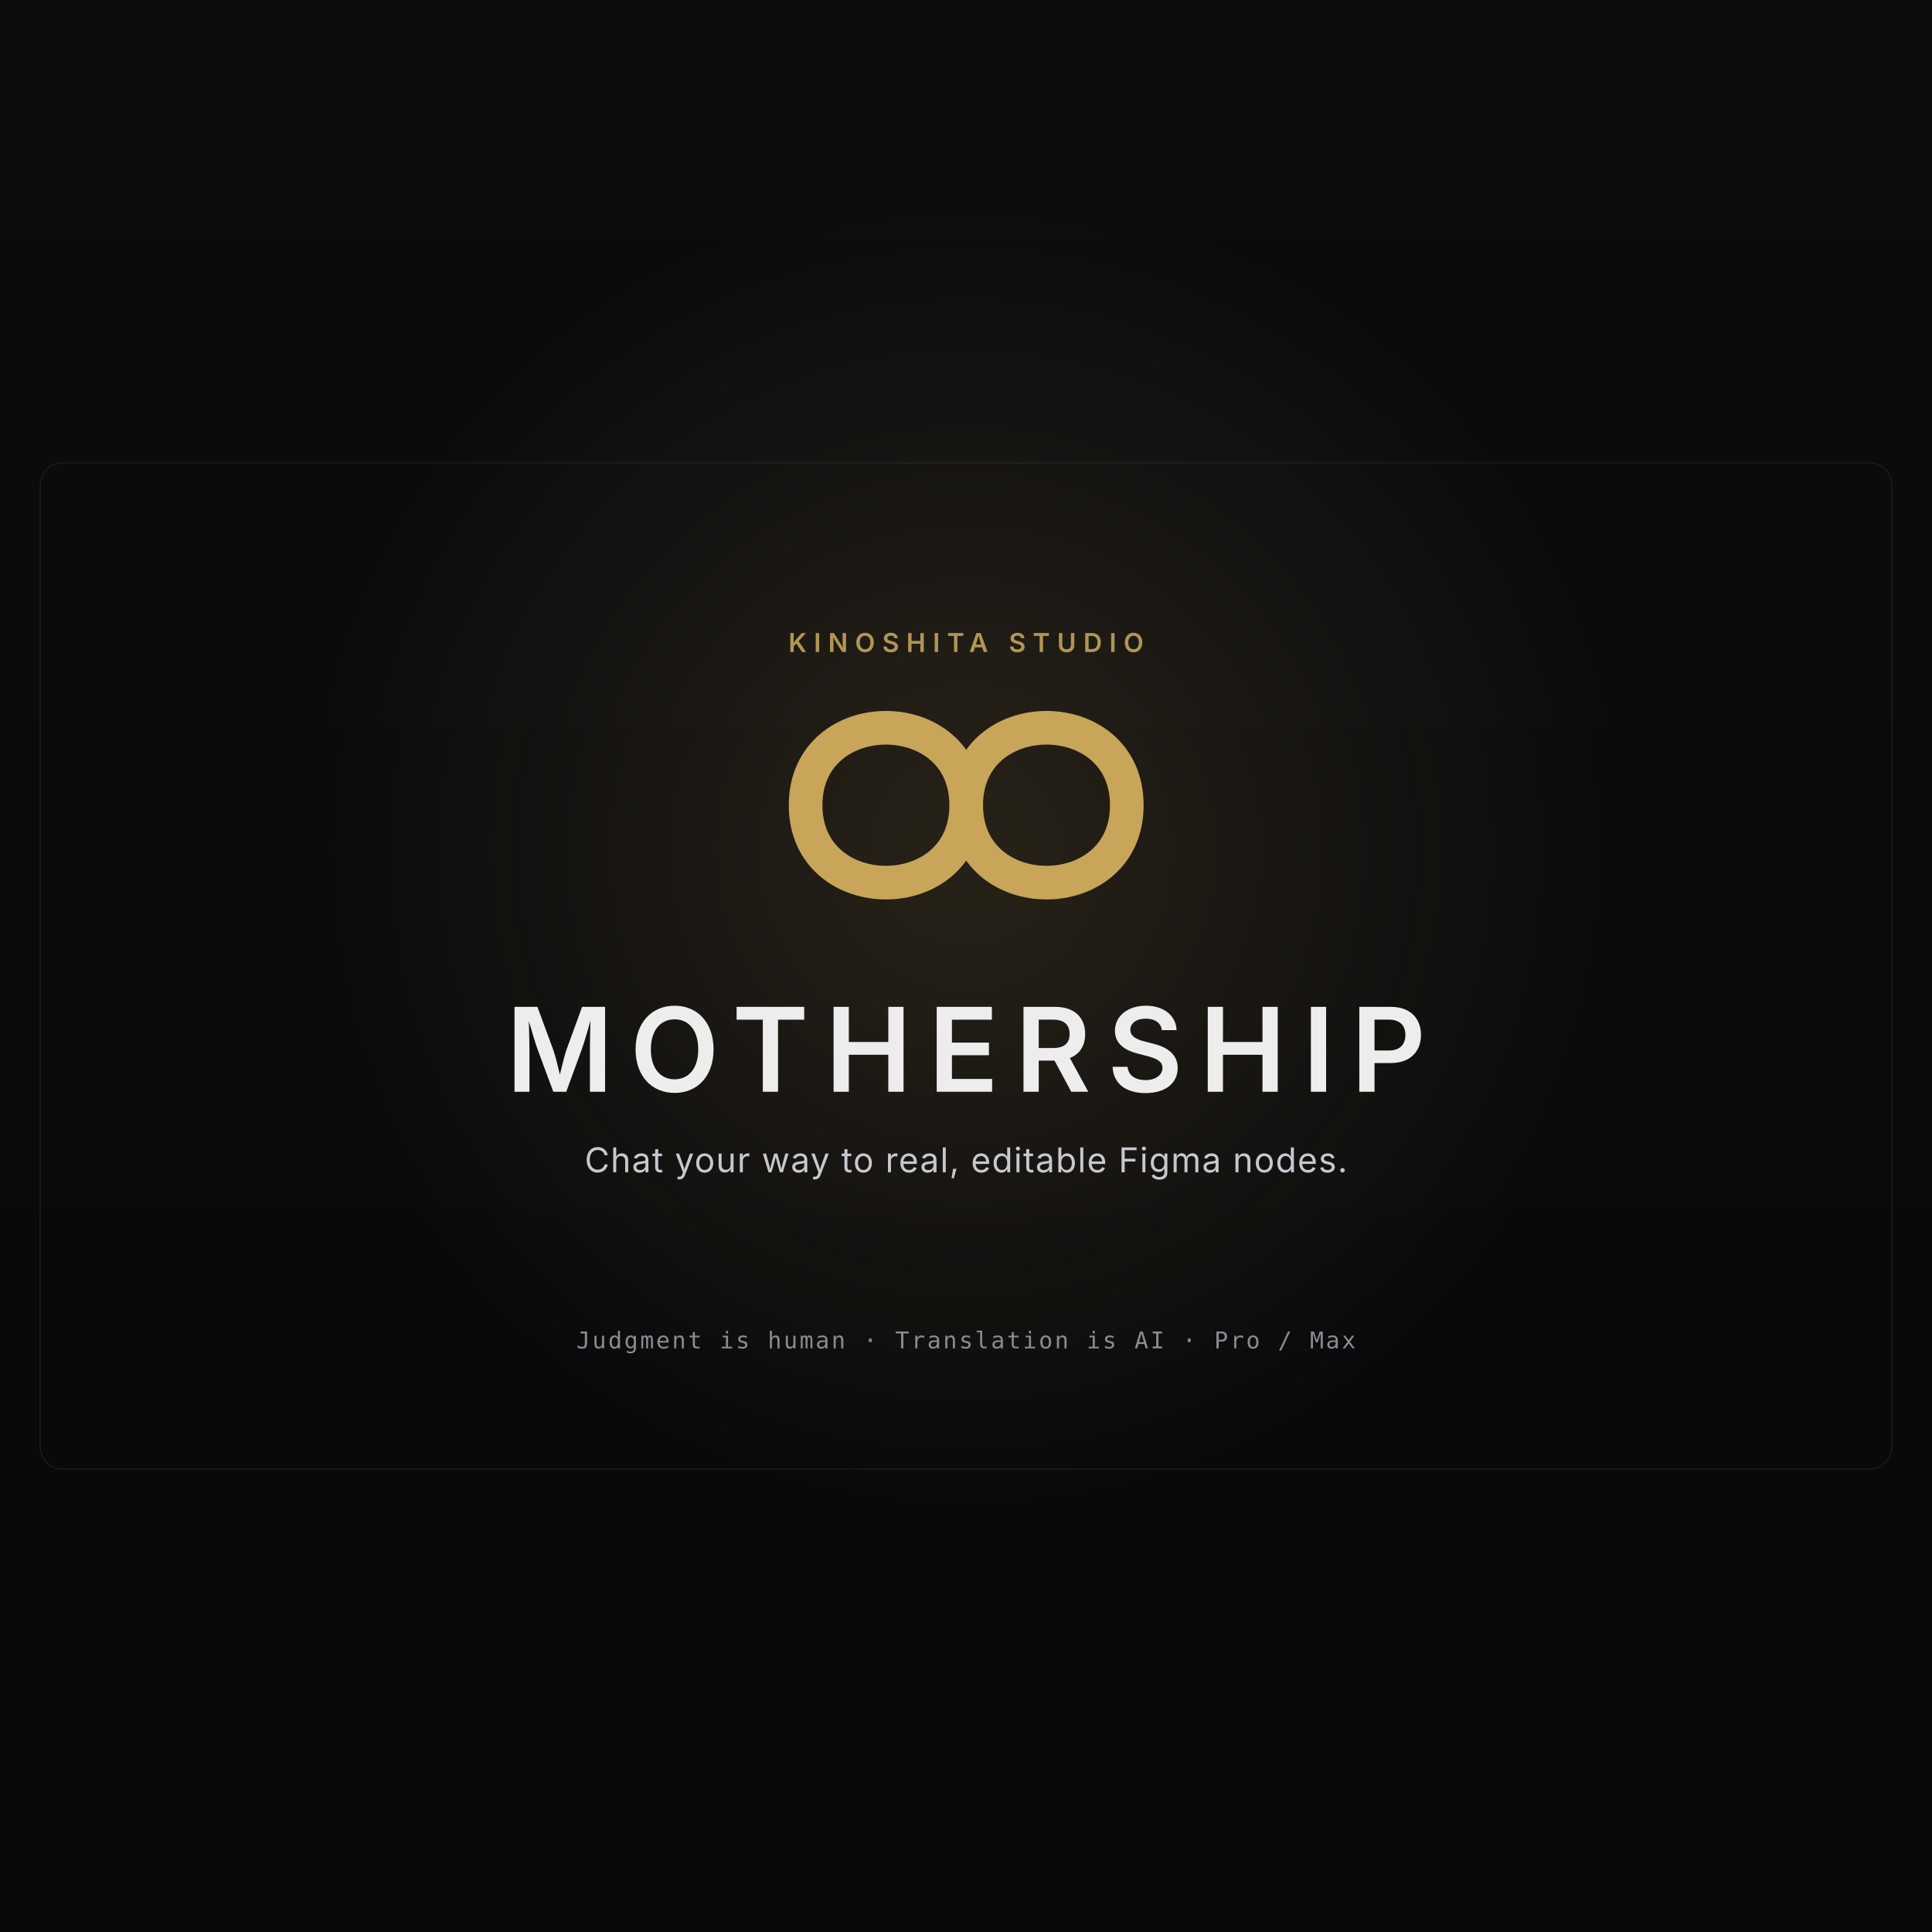
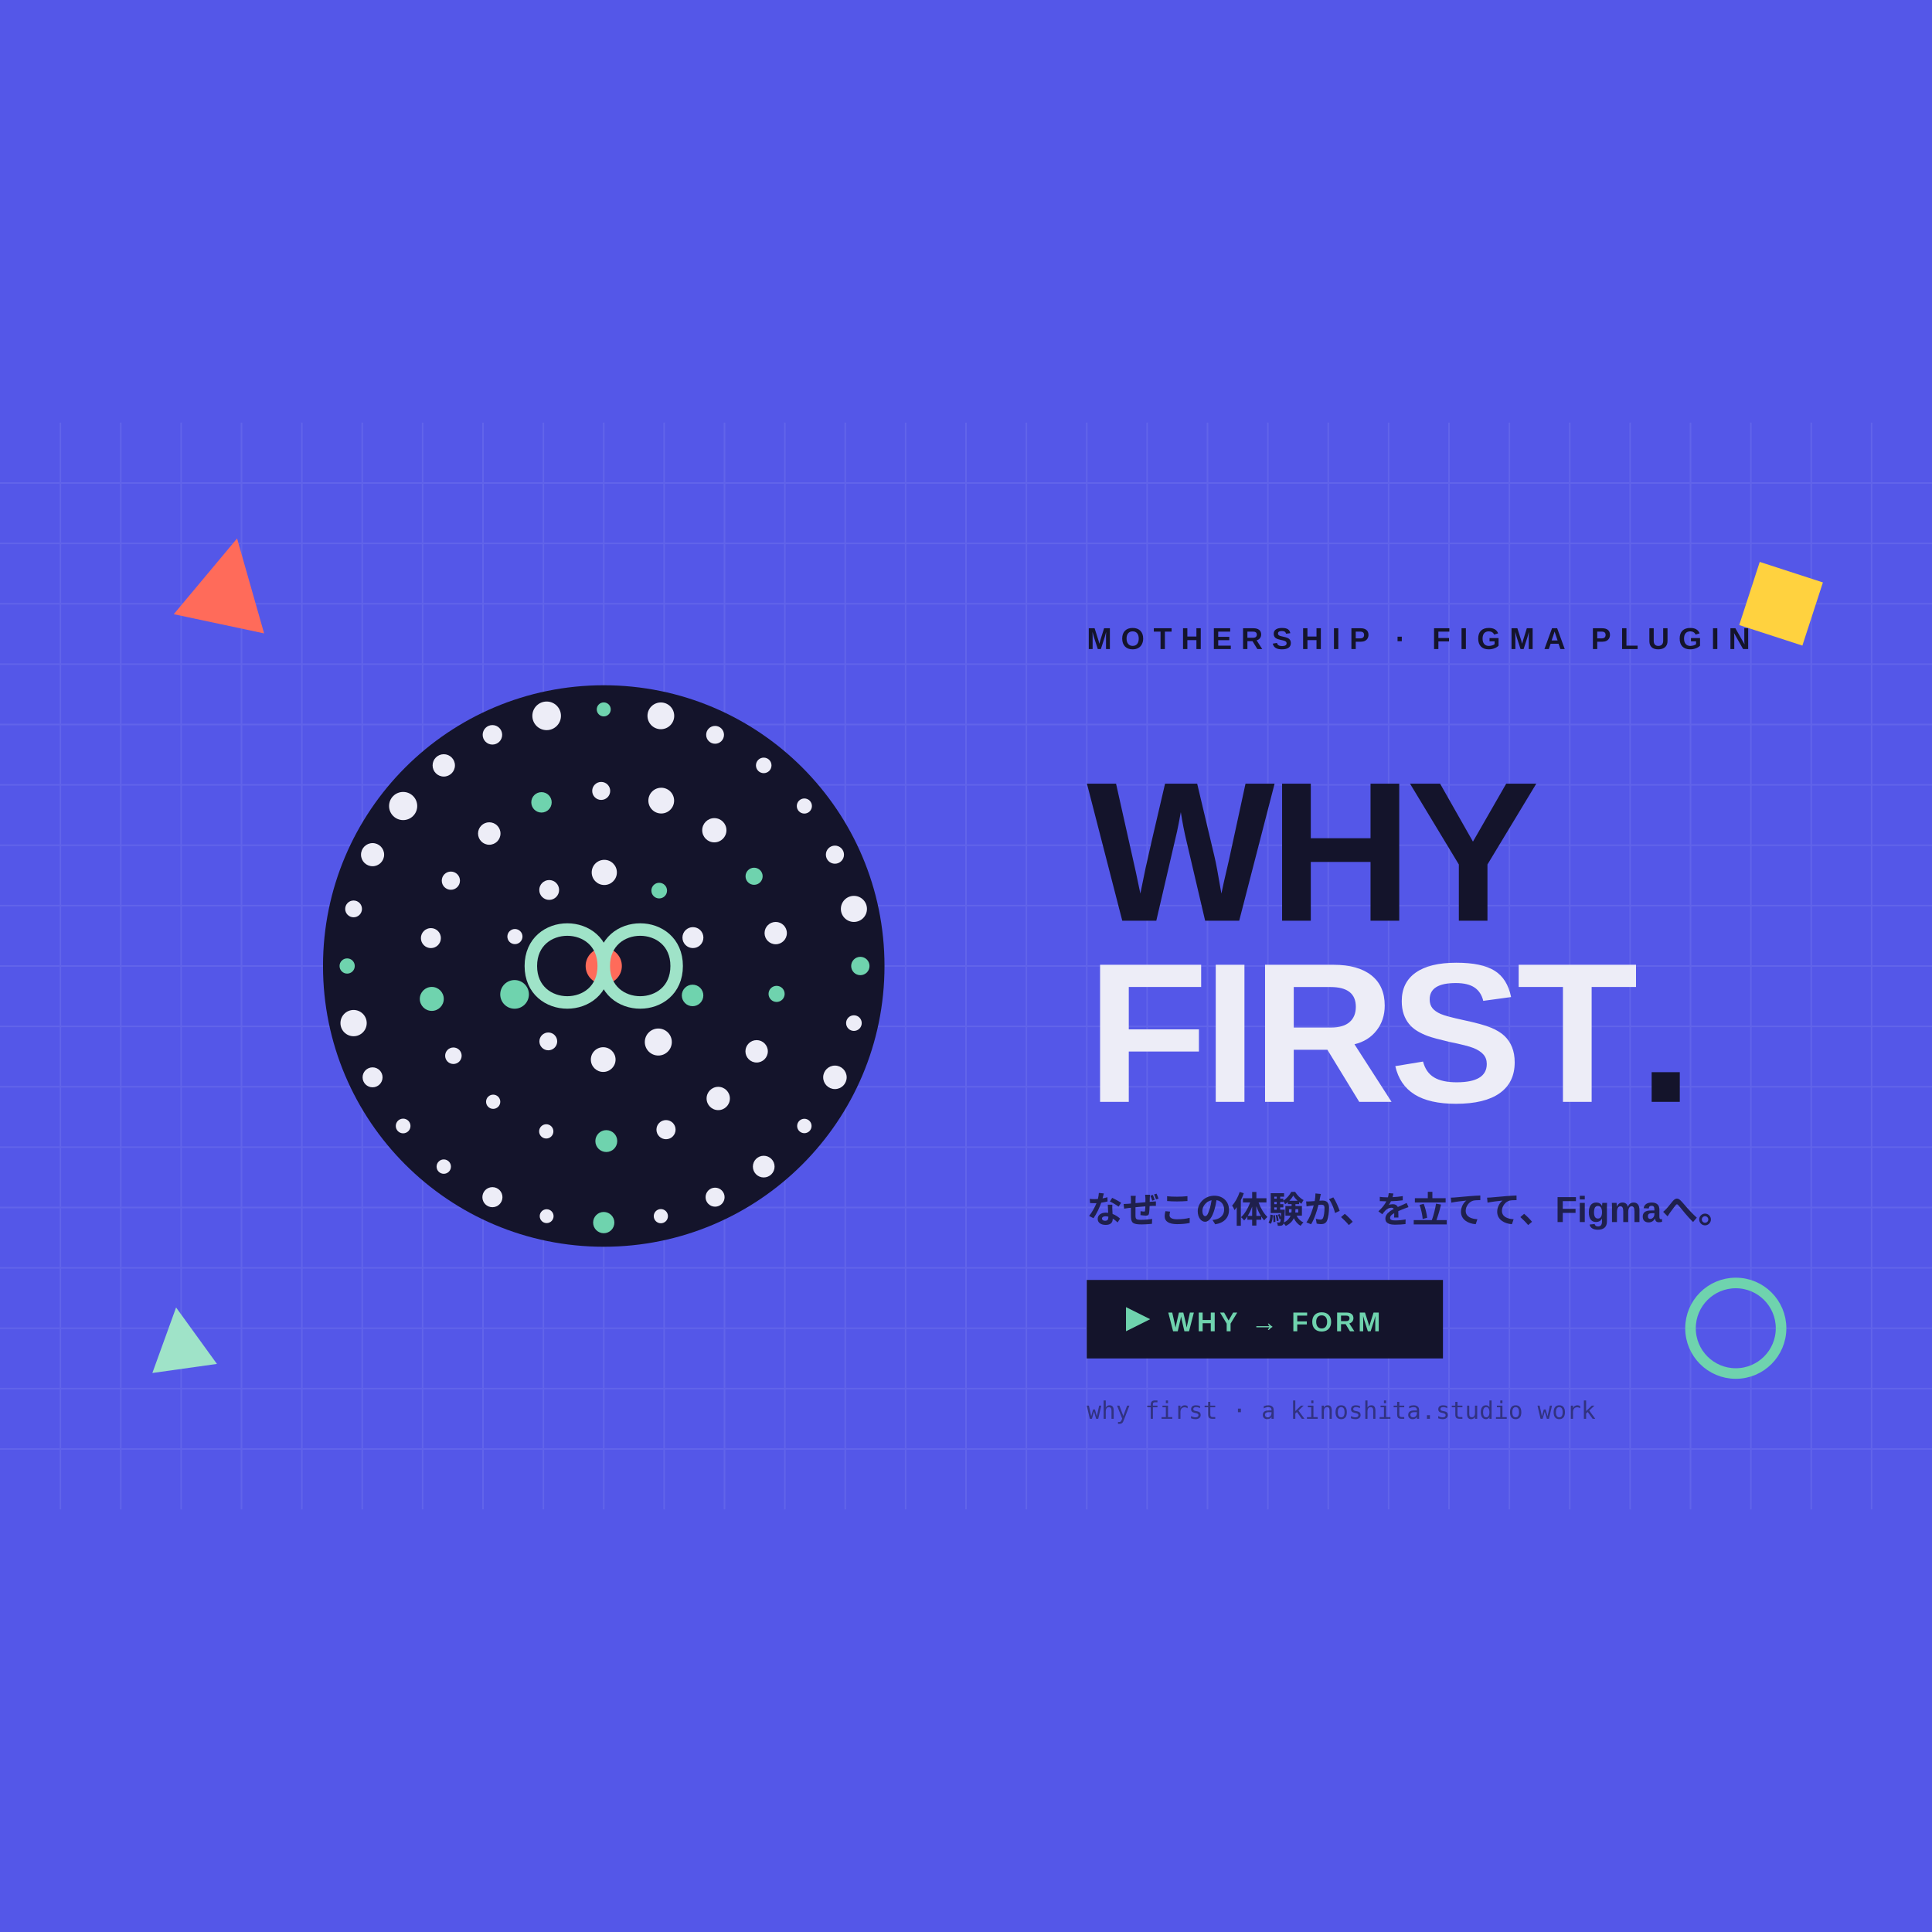
<svg xmlns="http://www.w3.org/2000/svg" width="1920" height="1920" viewBox="0 0 1920 1920">
-   <defs>
-     <radialGradient id="glow" cx="50%" cy="44%" r="34%">
-       <stop offset="0" stop-color="#c2a25b" stop-opacity="0.16" />
-       <stop offset="1" stop-color="#c2a25b" stop-opacity="0" />
-     </radialGradient>
-     <linearGradient id="bg" x1="0" y1="0" x2="0" y2="1">
-       <stop offset="0" stop-color="#0c0c0e" />
-       <stop offset="1" stop-color="#08080a" />
-     </linearGradient>
-   </defs>
-   <rect width="1920" height="1920" fill="url(#bg)" />
-   <rect width="1920" height="1920" fill="url(#glow)" />
-   <rect x="40" y="460" width="1840" height="1000" rx="22" fill="none" stroke="#ffffff" stroke-opacity="0.08" />
-   <text x="960" y="648" text-anchor="middle" font-family="-apple-system,'SF Pro Text',system-ui,sans-serif" font-size="26" letter-spacing="7" font-weight="600" fill="#c2a25b" opacity="0.9">KINOSHITA STUDIO</text>
-   <g transform="translate(717,557) scale(7.6)">
-     <path d="M32 32 C32 18.5 11 18.5 11 32 C11 45.5 32 45.5 32 32 C32 18.5 53 18.5 53 32 C53 45.5 32 45.5 32 32 Z" fill="none" stroke="#c8a559" stroke-width="4.4" stroke-linecap="round" />
+   <rect width="1920" height="1920" fill="#5457E8" />
+   <g transform="translate(0,420) scale(1.5)">
+     <rect width="1280" height="720" fill="#5457E8" />
+     <path d="M40 0V720M80 0V720M120 0V720M160 0V720M200 0V720M240 0V720M280 0V720M320 0V720M360 0V720M400 0V720M440 0V720M480 0V720M520 0V720M560 0V720M600 0V720M640 0V720M680 0V720M720 0V720M760 0V720M800 0V720M840 0V720M880 0V720M920 0V720M960 0V720M1000 0V720M1040 0V720M1080 0V720M1120 0V720M1160 0V720M1200 0V720M1240 0V720M0 40H1280M0 80H1280M0 120H1280M0 160H1280M0 200H1280M0 240H1280M0 280H1280M0 320H1280M0 360H1280M0 400H1280M0 440H1280M0 480H1280M0 520H1280M0 560H1280M0 600H1280M0 640H1280M0 680H1280" stroke="rgba(255,255,255,.08)" stroke-width="1" fill="none" />
+     <circle cx="400" cy="360" r="186" fill="#14142B" />
+     <circle cx="570.00" cy="360.00" r="6.08" fill="#6FD3AE" />
+     <circle cx="565.74" cy="397.83" r="5.18" fill="#EDEDF7" />
+     <circle cx="553.16" cy="433.76" r="7.78" fill="#EDEDF7" />
+     <circle cx="532.91" cy="465.99" r="4.78" fill="#EDEDF7" />
+     <circle cx="505.99" cy="492.91" r="7.19" fill="#EDEDF7" />
+     <circle cx="473.76" cy="513.16" r="6.3" fill="#EDEDF7" />
+     <circle cx="437.83" cy="525.74" r="4.7" fill="#EDEDF7" />
+     <circle cx="400.00" cy="530.00" r="7.04" fill="#6FD3AE" />
+     <circle cx="362.17" cy="525.74" r="4.59" fill="#EDEDF7" />
+     <circle cx="326.24" cy="513.16" r="6.65" fill="#EDEDF7" />
+     <circle cx="294.01" cy="492.91" r="4.76" fill="#EDEDF7" />
+     <circle cx="267.09" cy="465.99" r="4.87" fill="#EDEDF7" />
+     <circle cx="246.84" cy="433.76" r="6.61" fill="#EDEDF7" />
+     <circle cx="234.26" cy="397.83" r="8.7" fill="#EDEDF7" />
+     <circle cx="230.00" cy="360.00" r="5.04" fill="#6FD3AE" />
+     <circle cx="234.26" cy="322.17" r="5.56" fill="#EDEDF7" />
+     <circle cx="246.84" cy="286.24" r="7.66" fill="#EDEDF7" />
+     <circle cx="267.09" cy="254.01" r="9.33" fill="#EDEDF7" />
+     <circle cx="294.01" cy="227.09" r="7.4" fill="#EDEDF7" />
+     <circle cx="326.24" cy="206.84" r="6.46" fill="#EDEDF7" />
+     <circle cx="362.17" cy="194.26" r="9.48" fill="#EDEDF7" />
+     <circle cx="400.00" cy="190.00" r="4.64" fill="#6FD3AE" />
+     <circle cx="437.83" cy="194.26" r="8.86" fill="#EDEDF7" />
+     <circle cx="473.76" cy="206.84" r="5.91" fill="#EDEDF7" />
+     <circle cx="505.99" cy="227.09" r="5.15" fill="#EDEDF7" />
+     <circle cx="532.91" cy="254.01" r="5.01" fill="#EDEDF7" />
+     <circle cx="553.16" cy="286.24" r="6.0" fill="#EDEDF7" />
+     <circle cx="565.74" cy="322.17" r="8.64" fill="#EDEDF7" />
+     <circle cx="514.52" cy="378.48" r="5.34" fill="#6FD3AE" />
+     <circle cx="501.29" cy="416.53" r="7.42" fill="#EDEDF7" />
+     <circle cx="475.85" cy="447.77" r="7.72" fill="#EDEDF7" />
+     <circle cx="441.25" cy="468.42" r="6.34" fill="#EDEDF7" />
+     <circle cx="401.69" cy="475.99" r="7.25" fill="#6FD3AE" />
+     <circle cx="361.91" cy="469.57" r="4.73" fill="#EDEDF7" />
+     <circle cx="326.74" cy="449.94" r="4.71" fill="#EDEDF7" />
+     <circle cx="300.39" cy="419.45" r="5.47" fill="#EDEDF7" />
+     <circle cx="286.07" cy="381.80" r="7.94" fill="#6FD3AE" />
+     <circle cx="285.48" cy="341.52" r="6.62" fill="#EDEDF7" />
+     <circle cx="298.71" cy="303.47" r="6.03" fill="#EDEDF7" />
+     <circle cx="324.15" cy="272.23" r="7.44" fill="#EDEDF7" />
+     <circle cx="358.75" cy="251.58" r="6.76" fill="#6FD3AE" />
+     <circle cx="398.31" cy="244.01" r="5.96" fill="#EDEDF7" />
+     <circle cx="438.09" cy="250.43" r="8.53" fill="#EDEDF7" />
+     <circle cx="473.26" cy="270.06" r="8.03" fill="#EDEDF7" />
+     <circle cx="499.61" cy="300.55" r="5.67" fill="#6FD3AE" />
+     <circle cx="513.93" cy="338.20" r="7.39" fill="#EDEDF7" />
+     <circle cx="458.85" cy="379.50" r="7.13" fill="#6FD3AE" />
+     <circle cx="436.15" cy="410.37" r="8.95" fill="#EDEDF7" />
+     <circle cx="399.64" cy="422.00" r="8.19" fill="#EDEDF7" />
+     <circle cx="363.26" cy="409.95" r="5.9" fill="#EDEDF7" />
+     <circle cx="340.92" cy="378.81" r="9.5" fill="#6FD3AE" />
+     <circle cx="341.15" cy="340.50" r="5.01" fill="#EDEDF7" />
+     <circle cx="363.85" cy="309.63" r="6.57" fill="#EDEDF7" />
+     <circle cx="400.36" cy="298.00" r="8.34" fill="#EDEDF7" />
+     <circle cx="436.74" cy="310.05" r="5.19" fill="#6FD3AE" />
+     <circle cx="459.08" cy="341.19" r="6.94" fill="#EDEDF7" />
+     <circle cx="400" cy="360" r="12" fill="#FF6B5A" />
+     <g transform="translate(342.5,302.5) scale(2.3)">
+       <path d="M25 25 C25 11 4 11 4 25 C4 39 25 39 25 25 C25 11 46 11 46 25 C46 39 25 39 25 25 Z" fill="none" stroke="#9FE3C8" stroke-width="3.6" stroke-linecap="round" />
+     </g>
+     <path d="M150 76 L180.6 133.8 L119.4 133.8 Z" fill="#FF6B5A" transform="rotate(12 150 110)" />
+     <rect x="1158" y="98" width="44" height="44" fill="#FFD23F" transform="rotate(18 1180 120)" />
+     <circle cx="1150" cy="600" r="30" fill="none" stroke="#6FD3AE" stroke-width="7" />
+     <path d="M120 586 L141.6 626.8 L98.4 626.8 Z" fill="#9FE3C8" transform="rotate(-8 120 610)" />
+     <text x="720" y="150" font-family="Helvetica Neue,Arial" font-size="20" font-weight="900" letter-spacing="6" fill="#14142B">MOTHERSHIP · FIGMA PLUGIN</text>
+     <text x="720" y="330" font-family="Helvetica Neue,Arial" font-size="132" font-weight="900" letter-spacing="-4" fill="#14142B">WHY</text>
+     <text x="720" y="450" font-family="Helvetica Neue,Arial" font-size="132" font-weight="900" letter-spacing="-4" fill="#14142B">
+       <tspan fill="#EDEDF7">FIRST</tspan>.</text>
+     <text x="720" y="530" font-family="Helvetica Neue,Arial" font-size="24" font-weight="700" fill="#14142B" opacity=".82">なぜこの体験か、を立てて、Figmaへ。</text>
+     <g transform="translate(720,568)">
+       <rect x="0" y="0" width="236" height="52" fill="#14142B" />
+       <path d="M26 18 l16 8 l-16 8 z" fill="#6FD3AE" />
+       <text x="54" y="34" font-family="Helvetica Neue,Arial" font-size="18" font-weight="900" letter-spacing="2" fill="#6FD3AE">WHY → FORM</text>
+     </g>
+     <text x="720" y="660" font-family="SF Mono,monospace" font-size="16" fill="#14142B" opacity=".55">why first · a kinoshita.studio work</text>
  </g>
-   <text x="960" y="1085" text-anchor="middle" font-family="-apple-system,'SF Pro Display',system-ui,sans-serif" font-size="116" letter-spacing="16" font-weight="600" fill="#ededee">MOTHERSHIP</text>
-   <text x="960" y="1165" text-anchor="middle" font-family="-apple-system,'SF Pro Text',system-ui,sans-serif" font-size="34" letter-spacing="1" font-weight="400" fill="#c7c7cf">Chat your way to real, editable Figma nodes.</text>
-   <text x="960" y="1340" text-anchor="middle" font-family="ui-monospace,'SF Mono',Menlo,monospace" font-size="23" letter-spacing="2" font-weight="400" fill="#8a8a93">Judgment is human  ·  Translation is AI  ·  Pro / Max</text>
</svg>
